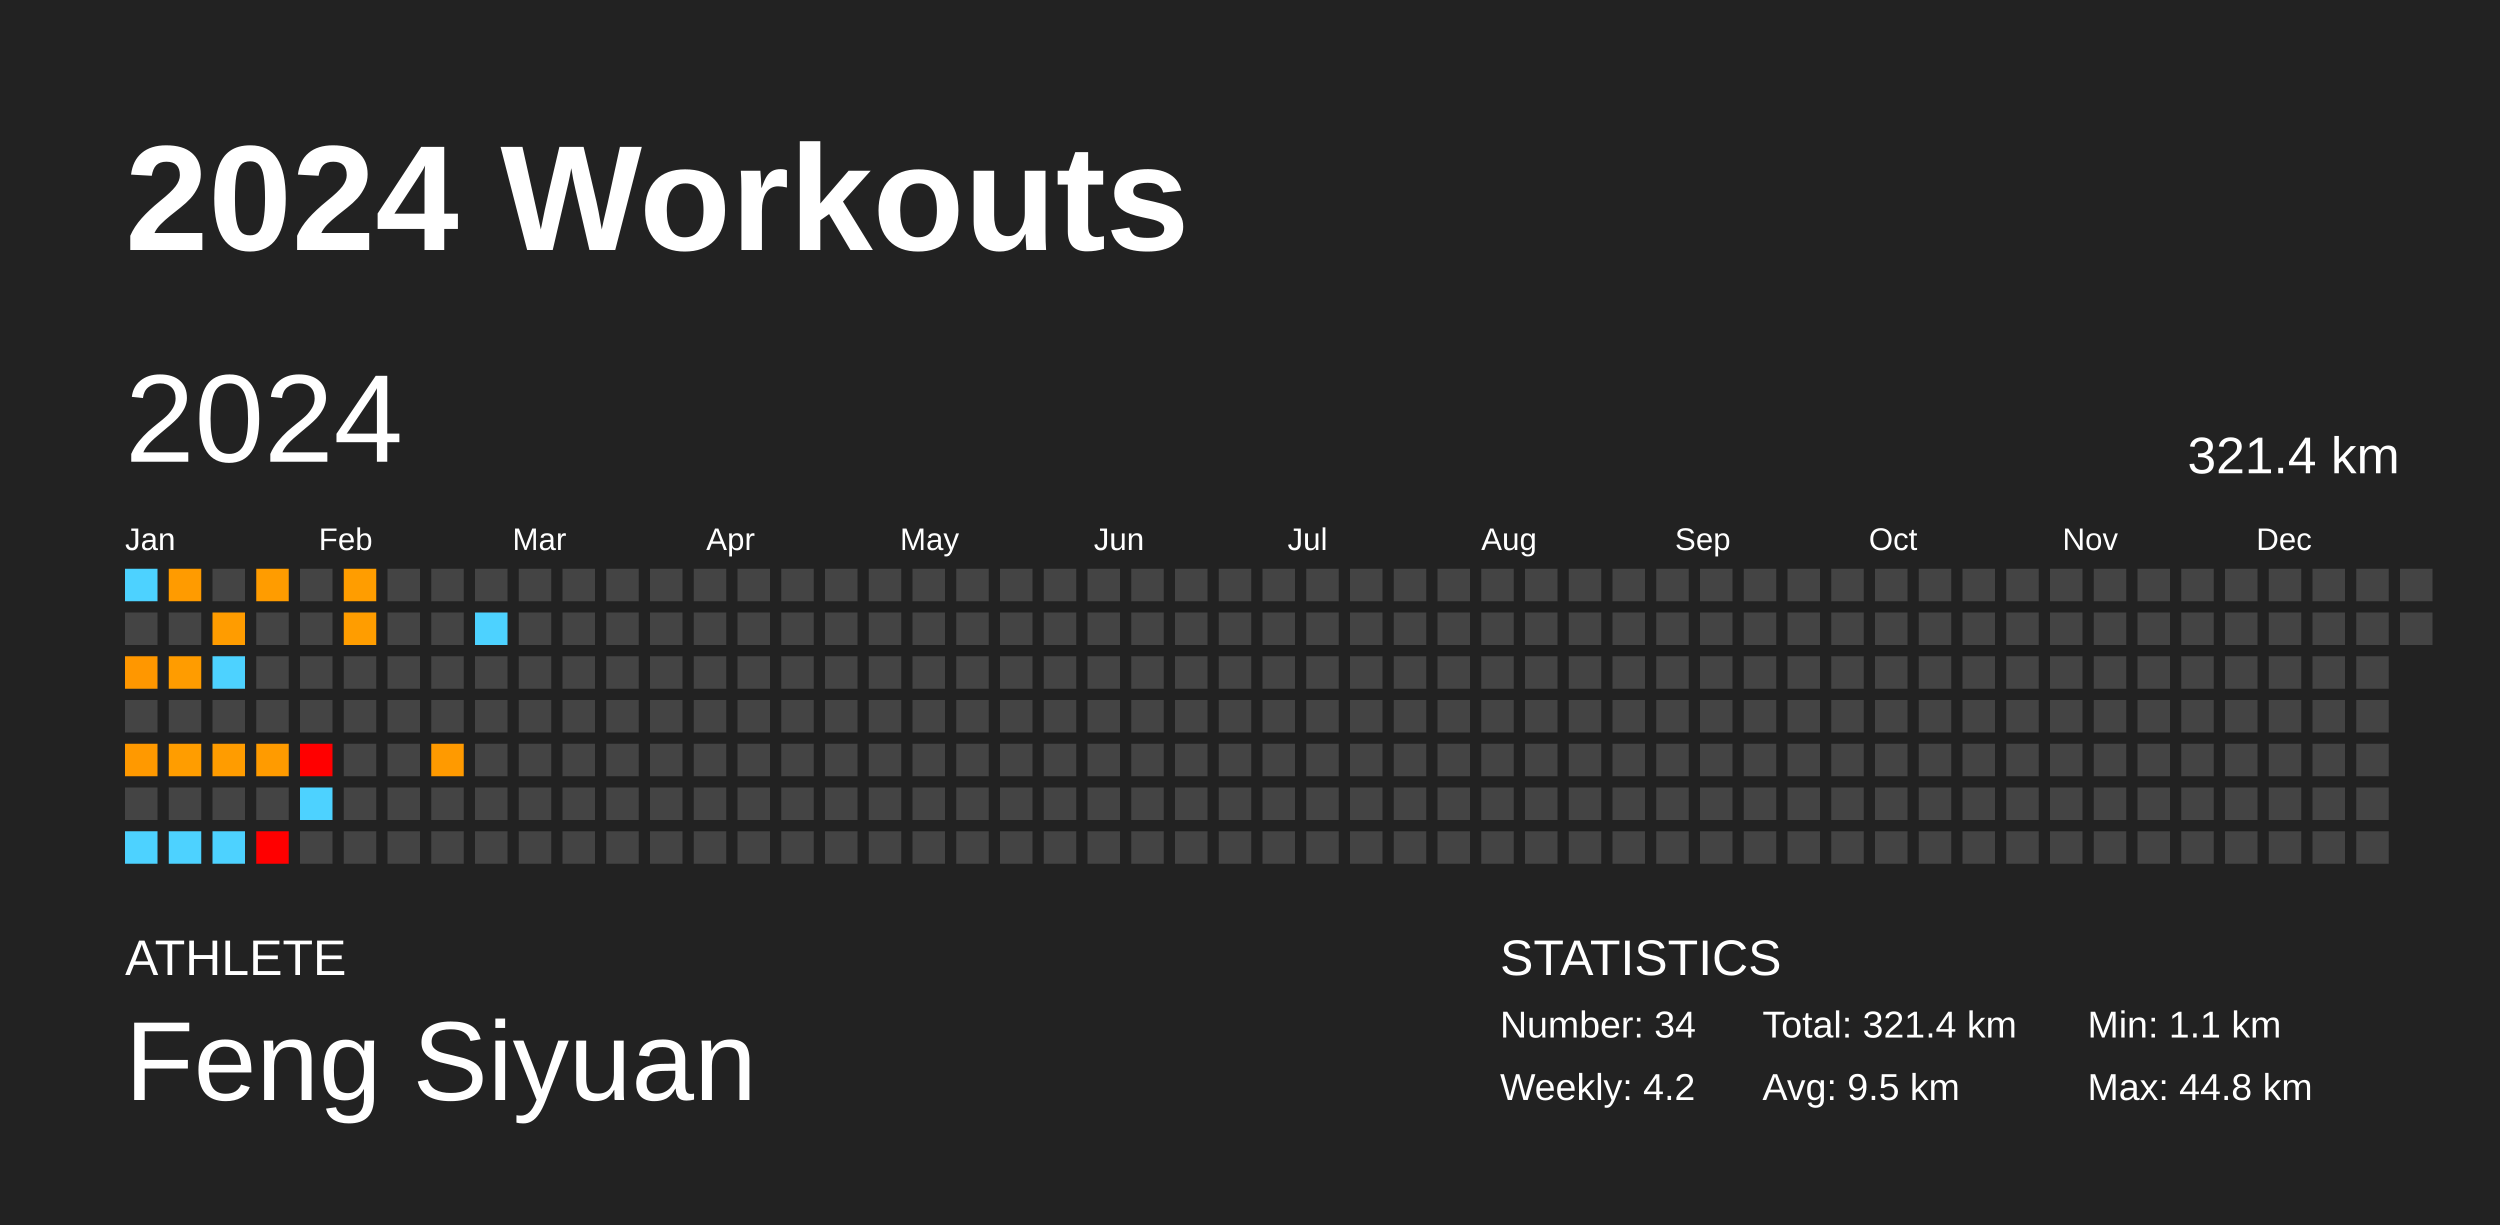
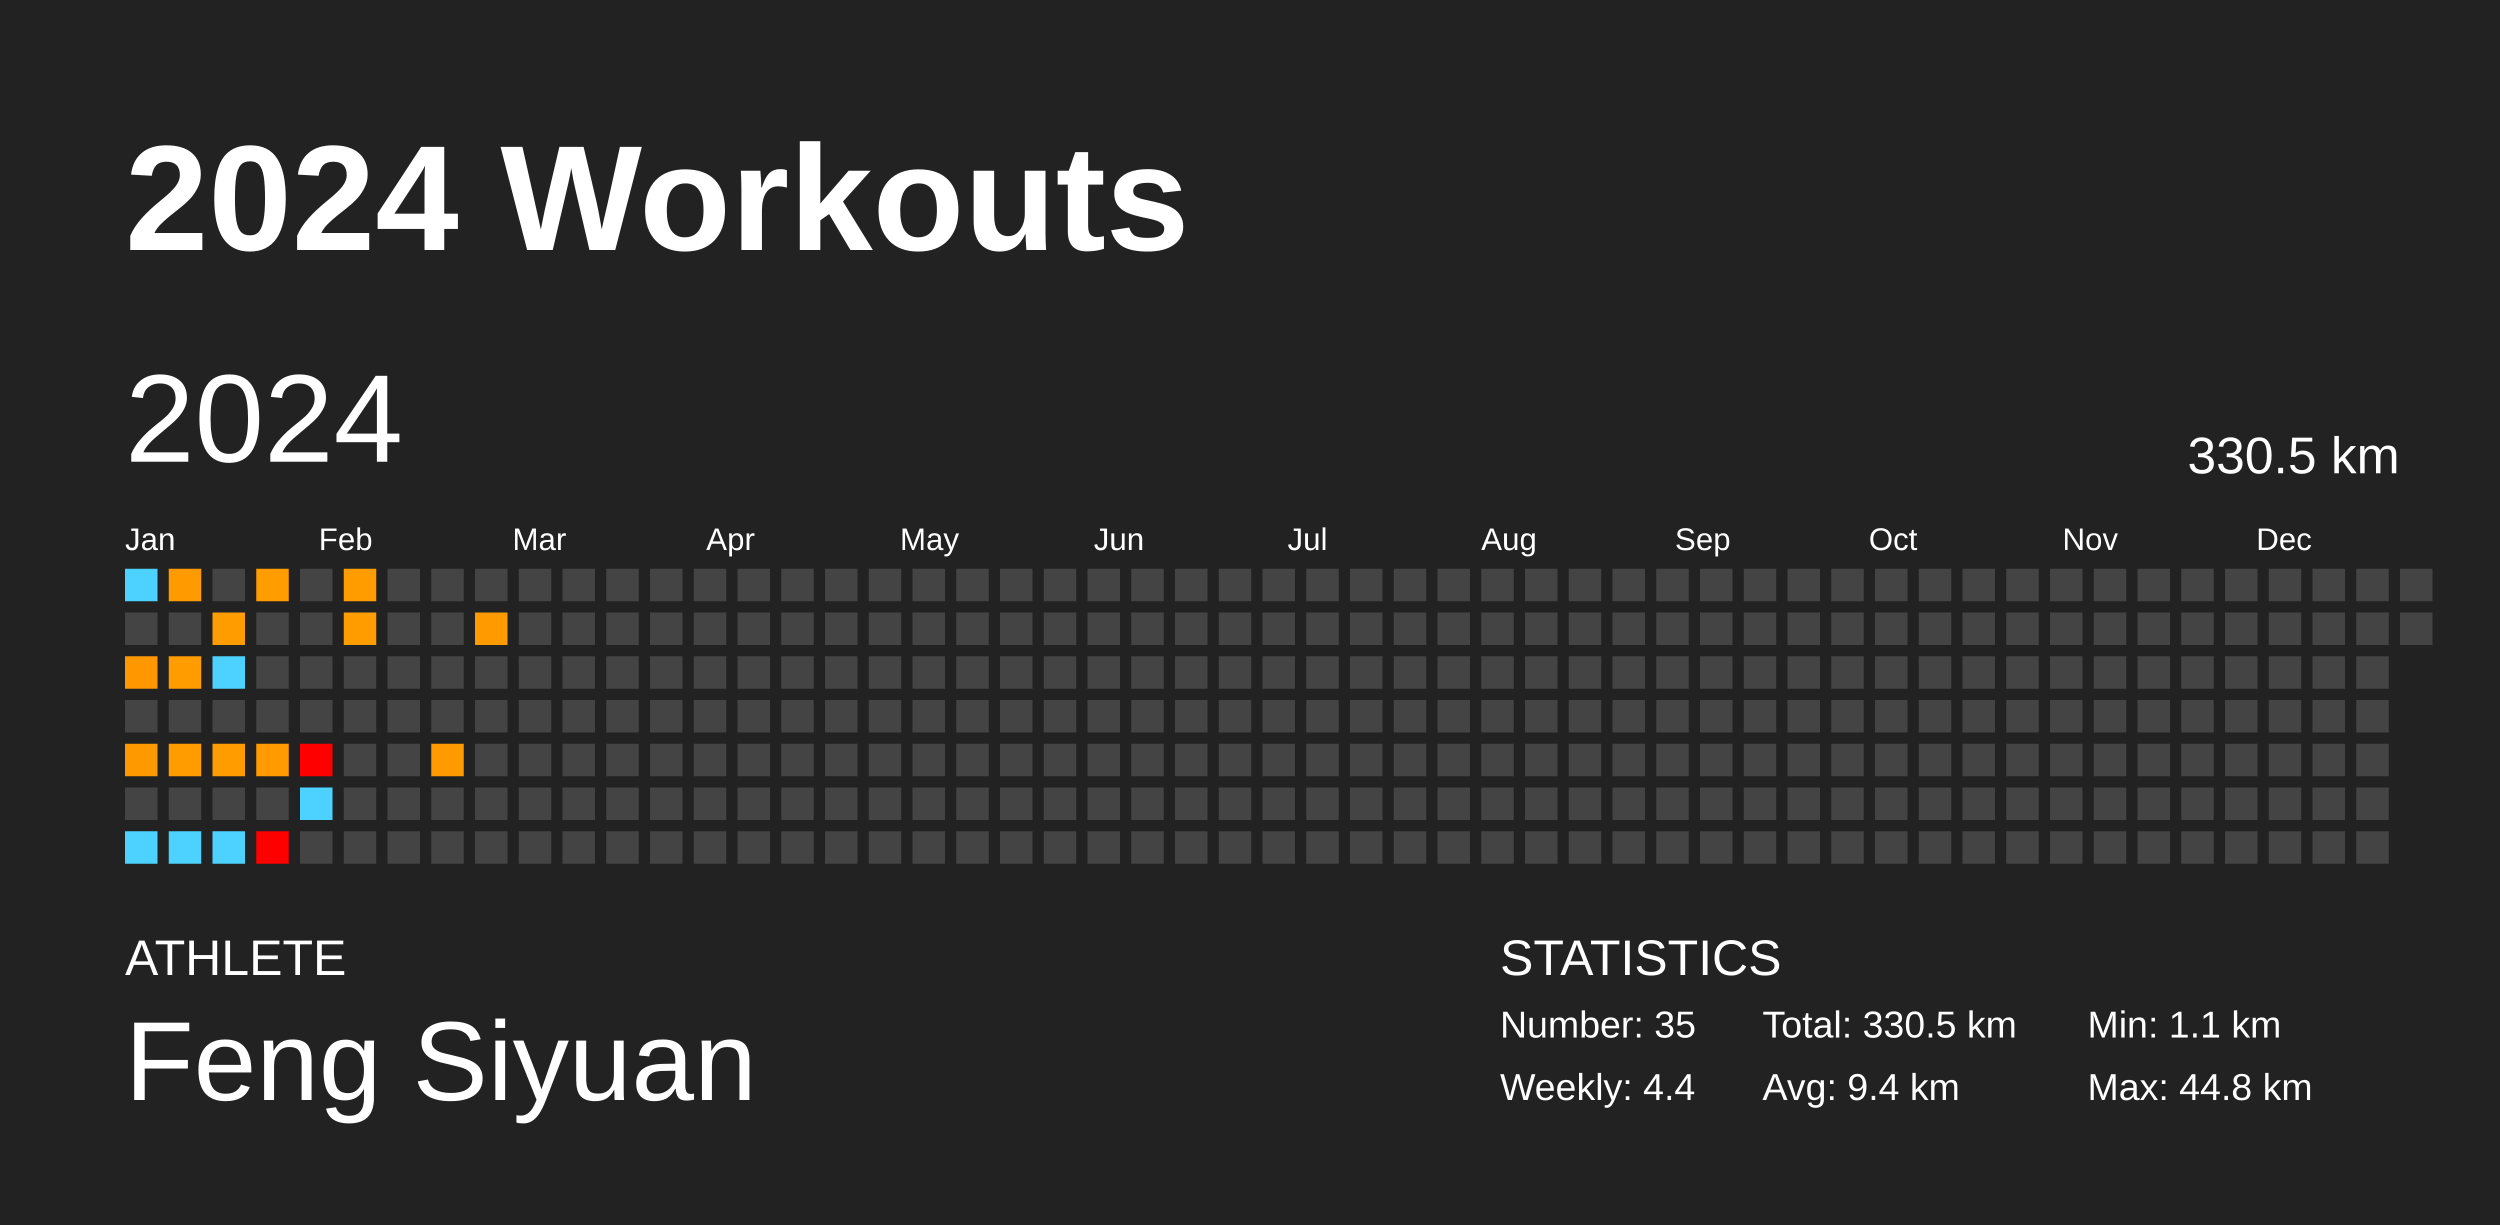
<svg xmlns="http://www.w3.org/2000/svg" baseProfile="full" height="98mm" version="1.1" viewBox="0,0,200,98" width="200mm">
  <defs />
  <rect fill="#222222" height="98" width="200" x="0" y="0" />
  <text fill="#FFFFFF" style="font-size:12px; font-family:Arial; font-weight:bold;" x="10" y="20">2024 Workouts</text>
  <text fill="#FFFFFF" style="font-size:4px; font-family:Arial" x="10" y="78">ATHLETE</text>
  <text fill="#FFFFFF" style="font-size:9px; font-family:Arial" x="10" y="88">Feng Siyuan</text>
  <text fill="#FFFFFF" style="font-size:4px; font-family:Arial" x="120" y="78">STATISTICS</text>
-   <text fill="#FFFFFF" style="font-size:3px; font-family:Arial" x="120" y="83">Number: 34</text>
-   <text fill="#FFFFFF" style="font-size:3px; font-family:Arial" x="120" y="88">Weekly: 4.2</text>
-   <text fill="#FFFFFF" style="font-size:3px; font-family:Arial" x="141" y="83">Total: 321.4 km</text>
-   <text fill="#FFFFFF" style="font-size:3px; font-family:Arial" x="141" y="88">Avg: 9.5 km</text>
+   <text fill="#FFFFFF" style="font-size:3px; font-family:Arial" x="120" y="83">Number: 35</text>
+   <text fill="#FFFFFF" style="font-size:3px; font-family:Arial" x="120" y="88">Weekly: 4.4</text>
+   <text fill="#FFFFFF" style="font-size:3px; font-family:Arial" x="141" y="83">Total: 330.5 km</text>
+   <text fill="#FFFFFF" style="font-size:3px; font-family:Arial" x="141" y="88">Avg: 9.4 km</text>
  <text fill="#FFFFFF" style="font-size:3px; font-family:Arial" x="167" y="83">Min: 1.1 km</text>
  <text fill="#FFFFFF" style="font-size:3px; font-family:Arial" x="167" y="88">Max: 44.8 km</text>
  <text dominant-baseline="hanging" fill="#FFFFFF" style="font-size:10.0px; font-family:Arial;" x="10" y="30">2024</text>
-   <text dominant-baseline="hanging" fill="#FFFFFF" style="font-size:4.125px; font-family:Arial;" x="175" y="35">321.4 km</text>
+   <text dominant-baseline="hanging" fill="#FFFFFF" style="font-size:4.125px; font-family:Arial;" x="175" y="35">330.5 km</text>
  <text fill="#FFFFFF" style="font-size:2.5px; font-family:Arial" x="10.0" y="44">Jan</text>
  <text fill="#FFFFFF" style="font-size:2.5px; font-family:Arial" x="25.5" y="44">Feb</text>
  <text fill="#FFFFFF" style="font-size:2.5px; font-family:Arial" x="41.0" y="44">Mar</text>
  <text fill="#FFFFFF" style="font-size:2.5px; font-family:Arial" x="56.5" y="44">Apr</text>
  <text fill="#FFFFFF" style="font-size:2.5px; font-family:Arial" x="72.0" y="44">May</text>
  <text fill="#FFFFFF" style="font-size:2.5px; font-family:Arial" x="87.5" y="44">Jun</text>
  <text fill="#FFFFFF" style="font-size:2.5px; font-family:Arial" x="103.0" y="44">Jul</text>
  <text fill="#FFFFFF" style="font-size:2.5px; font-family:Arial" x="118.5" y="44">Aug</text>
  <text fill="#FFFFFF" style="font-size:2.5px; font-family:Arial" x="134.0" y="44">Sep</text>
  <text fill="#FFFFFF" style="font-size:2.5px; font-family:Arial" x="149.5" y="44">Oct</text>
  <text fill="#FFFFFF" style="font-size:2.5px; font-family:Arial" x="165.0" y="44">Nov</text>
  <text fill="#FFFFFF" style="font-size:2.5px; font-family:Arial" x="180.5" y="44">Dec</text>
  <rect fill="#4dd2ff" height="2.6" width="2.6" x="10.0" y="45.5" />
  <rect fill="#444444" height="2.6" width="2.6" x="10.0" y="49.0" />
  <rect fill="#ff9700" height="2.6" width="2.6" x="10.0" y="52.5" />
  <rect fill="#444444" height="2.6" width="2.6" x="10.0" y="56.0" />
  <rect fill="#ff9900" height="2.6" width="2.6" x="10.0" y="59.5" />
  <rect fill="#444444" height="2.6" width="2.6" x="10.0" y="63.0" />
  <rect fill="#4dd2ff" height="2.6" width="2.6" x="10.0" y="66.5" />
  <rect fill="#ff9b00" height="2.6" width="2.6" x="13.5" y="45.5" />
  <rect fill="#444444" height="2.6" width="2.6" x="13.5" y="49.0" />
  <rect fill="#ff9c00" height="2.6" width="2.6" x="13.5" y="52.5" />
  <rect fill="#444444" height="2.6" width="2.6" x="13.5" y="56.0" />
  <rect fill="#ff9d00" height="2.6" width="2.6" x="13.5" y="59.5" />
  <rect fill="#444444" height="2.6" width="2.6" x="13.5" y="63.0" />
  <rect fill="#4dd2ff" height="2.6" width="2.6" x="13.5" y="66.5" />
  <rect fill="#444444" height="2.6" width="2.6" x="17.0" y="45.5" />
  <rect fill="#ff9c00" height="2.6" width="2.6" x="17.0" y="49.0" />
  <rect fill="#4dd2ff" height="2.6" width="2.6" x="17.0" y="52.5" />
  <rect fill="#444444" height="2.6" width="2.6" x="17.0" y="56.0" />
  <rect fill="#ff9c00" height="2.6" width="2.6" x="17.0" y="59.5" />
  <rect fill="#444444" height="2.6" width="2.6" x="17.0" y="63.0" />
  <rect fill="#4dd2ff" height="2.6" width="2.6" x="17.0" y="66.5" />
  <rect fill="#ff9c00" height="2.6" width="2.6" x="20.5" y="45.5" />
  <rect fill="#444444" height="2.6" width="2.6" x="20.5" y="49.0" />
  <rect fill="#444444" height="2.6" width="2.6" x="20.5" y="52.5" />
  <rect fill="#444444" height="2.6" width="2.6" x="20.5" y="56.0" />
  <rect fill="#ff9b00" height="2.6" width="2.6" x="20.5" y="59.5" />
  <rect fill="#444444" height="2.6" width="2.6" x="20.5" y="63.0" />
  <rect fill="red" height="2.6" width="2.6" x="20.5" y="66.5" />
  <rect fill="#444444" height="2.6" width="2.6" x="24.0" y="45.5" />
  <rect fill="#444444" height="2.6" width="2.6" x="24.0" y="49.0" />
  <rect fill="#444444" height="2.6" width="2.6" x="24.0" y="52.5" />
  <rect fill="#444444" height="2.6" width="2.6" x="24.0" y="56.0" />
  <rect fill="red" height="2.6" width="2.6" x="24.0" y="59.5" />
  <rect fill="#4dd2ff" height="2.6" width="2.6" x="24.0" y="63.0" />
  <rect fill="#444444" height="2.6" width="2.6" x="24.0" y="66.5" />
  <rect fill="#ff9d00" height="2.6" width="2.6" x="27.5" y="45.5" />
  <rect fill="#ff9d00" height="2.6" width="2.6" x="27.5" y="49.0" />
  <rect fill="#444444" height="2.6" width="2.6" x="27.5" y="52.5" />
  <rect fill="#444444" height="2.6" width="2.6" x="27.5" y="56.0" />
  <rect fill="#444444" height="2.6" width="2.6" x="27.5" y="59.5" />
  <rect fill="#444444" height="2.6" width="2.6" x="27.5" y="63.0" />
  <rect fill="#444444" height="2.6" width="2.6" x="27.5" y="66.5" />
  <rect fill="#444444" height="2.6" width="2.6" x="31.0" y="45.5" />
  <rect fill="#444444" height="2.6" width="2.6" x="31.0" y="49.0" />
  <rect fill="#444444" height="2.6" width="2.6" x="31.0" y="52.5" />
  <rect fill="#444444" height="2.6" width="2.6" x="31.0" y="56.0" />
  <rect fill="#444444" height="2.6" width="2.6" x="31.0" y="59.5" />
  <rect fill="#444444" height="2.6" width="2.6" x="31.0" y="63.0" />
  <rect fill="#444444" height="2.6" width="2.6" x="31.0" y="66.5" />
  <rect fill="#444444" height="2.6" width="2.6" x="34.5" y="45.5" />
  <rect fill="#444444" height="2.6" width="2.6" x="34.5" y="49.0" />
  <rect fill="#444444" height="2.6" width="2.6" x="34.5" y="52.5" />
  <rect fill="#444444" height="2.6" width="2.6" x="34.5" y="56.0" />
  <rect fill="#ff9a00" height="2.6" width="2.6" x="34.5" y="59.5" />
  <rect fill="#444444" height="2.6" width="2.6" x="34.5" y="63.0" />
  <rect fill="#444444" height="2.6" width="2.6" x="34.5" y="66.5" />
  <rect fill="#444444" height="2.6" width="2.6" x="38.0" y="45.5" />
-   <rect fill="#4dd2ff" height="2.6" width="2.6" x="38.0" y="49.0" />
+   <rect fill="#ff9a00" height="2.6" width="2.6" x="38.0" y="49.0" />
  <rect fill="#444444" height="2.6" width="2.6" x="38.0" y="52.5" />
  <rect fill="#444444" height="2.6" width="2.6" x="38.0" y="56.0" />
  <rect fill="#444444" height="2.6" width="2.6" x="38.0" y="59.5" />
  <rect fill="#444444" height="2.6" width="2.6" x="38.0" y="63.0" />
  <rect fill="#444444" height="2.6" width="2.6" x="38.0" y="66.5" />
  <rect fill="#444444" height="2.6" width="2.6" x="41.5" y="45.5" />
  <rect fill="#444444" height="2.6" width="2.6" x="41.5" y="49.0" />
  <rect fill="#444444" height="2.6" width="2.6" x="41.5" y="52.5" />
  <rect fill="#444444" height="2.6" width="2.6" x="41.5" y="56.0" />
  <rect fill="#444444" height="2.6" width="2.6" x="41.5" y="59.5" />
  <rect fill="#444444" height="2.6" width="2.6" x="41.5" y="63.0" />
  <rect fill="#444444" height="2.6" width="2.6" x="41.5" y="66.5" />
  <rect fill="#444444" height="2.6" width="2.6" x="45.0" y="45.5" />
  <rect fill="#444444" height="2.6" width="2.6" x="45.0" y="49.0" />
  <rect fill="#444444" height="2.6" width="2.6" x="45.0" y="52.5" />
  <rect fill="#444444" height="2.6" width="2.6" x="45.0" y="56.0" />
  <rect fill="#444444" height="2.6" width="2.6" x="45.0" y="59.5" />
  <rect fill="#444444" height="2.6" width="2.6" x="45.0" y="63.0" />
  <rect fill="#444444" height="2.6" width="2.6" x="45.0" y="66.5" />
  <rect fill="#444444" height="2.6" width="2.6" x="48.5" y="45.5" />
  <rect fill="#444444" height="2.6" width="2.6" x="48.5" y="49.0" />
  <rect fill="#444444" height="2.6" width="2.6" x="48.5" y="52.5" />
  <rect fill="#444444" height="2.6" width="2.6" x="48.5" y="56.0" />
  <rect fill="#444444" height="2.6" width="2.6" x="48.5" y="59.5" />
  <rect fill="#444444" height="2.6" width="2.6" x="48.5" y="63.0" />
  <rect fill="#444444" height="2.6" width="2.6" x="48.5" y="66.5" />
  <rect fill="#444444" height="2.6" width="2.6" x="52.0" y="45.5" />
  <rect fill="#444444" height="2.6" width="2.6" x="52.0" y="49.0" />
  <rect fill="#444444" height="2.6" width="2.6" x="52.0" y="52.5" />
  <rect fill="#444444" height="2.6" width="2.6" x="52.0" y="56.0" />
  <rect fill="#444444" height="2.6" width="2.6" x="52.0" y="59.5" />
  <rect fill="#444444" height="2.6" width="2.6" x="52.0" y="63.0" />
  <rect fill="#444444" height="2.6" width="2.6" x="52.0" y="66.5" />
  <rect fill="#444444" height="2.6" width="2.6" x="55.5" y="45.5" />
  <rect fill="#444444" height="2.6" width="2.6" x="55.5" y="49.0" />
  <rect fill="#444444" height="2.6" width="2.6" x="55.5" y="52.5" />
  <rect fill="#444444" height="2.6" width="2.6" x="55.5" y="56.0" />
  <rect fill="#444444" height="2.6" width="2.6" x="55.5" y="59.5" />
  <rect fill="#444444" height="2.6" width="2.6" x="55.5" y="63.0" />
  <rect fill="#444444" height="2.6" width="2.6" x="55.5" y="66.5" />
  <rect fill="#444444" height="2.6" width="2.6" x="59.0" y="45.5" />
  <rect fill="#444444" height="2.6" width="2.6" x="59.0" y="49.0" />
  <rect fill="#444444" height="2.6" width="2.6" x="59.0" y="52.5" />
  <rect fill="#444444" height="2.6" width="2.6" x="59.0" y="56.0" />
  <rect fill="#444444" height="2.6" width="2.6" x="59.0" y="59.5" />
  <rect fill="#444444" height="2.6" width="2.6" x="59.0" y="63.0" />
  <rect fill="#444444" height="2.6" width="2.6" x="59.0" y="66.5" />
  <rect fill="#444444" height="2.6" width="2.6" x="62.5" y="45.5" />
  <rect fill="#444444" height="2.6" width="2.6" x="62.5" y="49.0" />
  <rect fill="#444444" height="2.6" width="2.6" x="62.5" y="52.5" />
  <rect fill="#444444" height="2.6" width="2.6" x="62.5" y="56.0" />
  <rect fill="#444444" height="2.6" width="2.6" x="62.5" y="59.5" />
  <rect fill="#444444" height="2.6" width="2.6" x="62.5" y="63.0" />
  <rect fill="#444444" height="2.6" width="2.6" x="62.5" y="66.5" />
  <rect fill="#444444" height="2.6" width="2.6" x="66.0" y="45.5" />
  <rect fill="#444444" height="2.6" width="2.6" x="66.0" y="49.0" />
  <rect fill="#444444" height="2.6" width="2.6" x="66.0" y="52.5" />
  <rect fill="#444444" height="2.6" width="2.6" x="66.0" y="56.0" />
  <rect fill="#444444" height="2.6" width="2.6" x="66.0" y="59.5" />
  <rect fill="#444444" height="2.6" width="2.6" x="66.0" y="63.0" />
  <rect fill="#444444" height="2.6" width="2.6" x="66.0" y="66.5" />
  <rect fill="#444444" height="2.6" width="2.6" x="69.5" y="45.5" />
  <rect fill="#444444" height="2.6" width="2.6" x="69.5" y="49.0" />
  <rect fill="#444444" height="2.6" width="2.6" x="69.5" y="52.5" />
  <rect fill="#444444" height="2.6" width="2.6" x="69.5" y="56.0" />
  <rect fill="#444444" height="2.6" width="2.6" x="69.5" y="59.5" />
  <rect fill="#444444" height="2.6" width="2.6" x="69.5" y="63.0" />
  <rect fill="#444444" height="2.6" width="2.6" x="69.5" y="66.5" />
  <rect fill="#444444" height="2.6" width="2.6" x="73.0" y="45.5" />
  <rect fill="#444444" height="2.6" width="2.6" x="73.0" y="49.0" />
  <rect fill="#444444" height="2.6" width="2.6" x="73.0" y="52.5" />
  <rect fill="#444444" height="2.6" width="2.6" x="73.0" y="56.0" />
  <rect fill="#444444" height="2.6" width="2.6" x="73.0" y="59.5" />
  <rect fill="#444444" height="2.6" width="2.6" x="73.0" y="63.0" />
  <rect fill="#444444" height="2.6" width="2.6" x="73.0" y="66.5" />
  <rect fill="#444444" height="2.6" width="2.6" x="76.5" y="45.5" />
  <rect fill="#444444" height="2.6" width="2.6" x="76.5" y="49.0" />
  <rect fill="#444444" height="2.6" width="2.6" x="76.5" y="52.5" />
  <rect fill="#444444" height="2.6" width="2.6" x="76.5" y="56.0" />
  <rect fill="#444444" height="2.6" width="2.6" x="76.5" y="59.5" />
  <rect fill="#444444" height="2.6" width="2.6" x="76.5" y="63.0" />
  <rect fill="#444444" height="2.6" width="2.6" x="76.5" y="66.5" />
  <rect fill="#444444" height="2.6" width="2.6" x="80.0" y="45.5" />
  <rect fill="#444444" height="2.6" width="2.6" x="80.0" y="49.0" />
  <rect fill="#444444" height="2.6" width="2.6" x="80.0" y="52.5" />
  <rect fill="#444444" height="2.6" width="2.6" x="80.0" y="56.0" />
  <rect fill="#444444" height="2.6" width="2.6" x="80.0" y="59.5" />
  <rect fill="#444444" height="2.6" width="2.6" x="80.0" y="63.0" />
  <rect fill="#444444" height="2.6" width="2.6" x="80.0" y="66.5" />
  <rect fill="#444444" height="2.6" width="2.6" x="83.5" y="45.5" />
  <rect fill="#444444" height="2.6" width="2.6" x="83.5" y="49.0" />
  <rect fill="#444444" height="2.6" width="2.6" x="83.5" y="52.5" />
  <rect fill="#444444" height="2.6" width="2.6" x="83.5" y="56.0" />
  <rect fill="#444444" height="2.6" width="2.6" x="83.5" y="59.5" />
  <rect fill="#444444" height="2.6" width="2.6" x="83.5" y="63.0" />
  <rect fill="#444444" height="2.6" width="2.6" x="83.5" y="66.5" />
  <rect fill="#444444" height="2.6" width="2.6" x="87.0" y="45.5" />
  <rect fill="#444444" height="2.6" width="2.6" x="87.0" y="49.0" />
  <rect fill="#444444" height="2.6" width="2.6" x="87.0" y="52.5" />
  <rect fill="#444444" height="2.6" width="2.6" x="87.0" y="56.0" />
  <rect fill="#444444" height="2.6" width="2.6" x="87.0" y="59.5" />
  <rect fill="#444444" height="2.6" width="2.6" x="87.0" y="63.0" />
  <rect fill="#444444" height="2.6" width="2.6" x="87.0" y="66.5" />
  <rect fill="#444444" height="2.6" width="2.6" x="90.5" y="45.5" />
  <rect fill="#444444" height="2.6" width="2.6" x="90.5" y="49.0" />
  <rect fill="#444444" height="2.6" width="2.6" x="90.5" y="52.5" />
  <rect fill="#444444" height="2.6" width="2.6" x="90.5" y="56.0" />
  <rect fill="#444444" height="2.6" width="2.6" x="90.5" y="59.5" />
  <rect fill="#444444" height="2.6" width="2.6" x="90.5" y="63.0" />
  <rect fill="#444444" height="2.6" width="2.6" x="90.5" y="66.5" />
  <rect fill="#444444" height="2.6" width="2.6" x="94.0" y="45.5" />
  <rect fill="#444444" height="2.6" width="2.6" x="94.0" y="49.0" />
  <rect fill="#444444" height="2.6" width="2.6" x="94.0" y="52.5" />
  <rect fill="#444444" height="2.6" width="2.6" x="94.0" y="56.0" />
  <rect fill="#444444" height="2.6" width="2.6" x="94.0" y="59.5" />
  <rect fill="#444444" height="2.6" width="2.6" x="94.0" y="63.0" />
  <rect fill="#444444" height="2.6" width="2.6" x="94.0" y="66.5" />
  <rect fill="#444444" height="2.6" width="2.6" x="97.5" y="45.5" />
  <rect fill="#444444" height="2.6" width="2.6" x="97.5" y="49.0" />
  <rect fill="#444444" height="2.6" width="2.6" x="97.5" y="52.5" />
  <rect fill="#444444" height="2.6" width="2.6" x="97.5" y="56.0" />
  <rect fill="#444444" height="2.6" width="2.6" x="97.5" y="59.5" />
  <rect fill="#444444" height="2.6" width="2.6" x="97.5" y="63.0" />
  <rect fill="#444444" height="2.6" width="2.6" x="97.5" y="66.5" />
  <rect fill="#444444" height="2.6" width="2.6" x="101.0" y="45.5" />
  <rect fill="#444444" height="2.6" width="2.6" x="101.0" y="49.0" />
  <rect fill="#444444" height="2.6" width="2.6" x="101.0" y="52.5" />
  <rect fill="#444444" height="2.6" width="2.6" x="101.0" y="56.0" />
  <rect fill="#444444" height="2.6" width="2.6" x="101.0" y="59.5" />
  <rect fill="#444444" height="2.6" width="2.6" x="101.0" y="63.0" />
  <rect fill="#444444" height="2.6" width="2.6" x="101.0" y="66.5" />
  <rect fill="#444444" height="2.6" width="2.6" x="104.5" y="45.5" />
  <rect fill="#444444" height="2.6" width="2.6" x="104.5" y="49.0" />
  <rect fill="#444444" height="2.6" width="2.6" x="104.5" y="52.5" />
  <rect fill="#444444" height="2.6" width="2.6" x="104.5" y="56.0" />
  <rect fill="#444444" height="2.6" width="2.6" x="104.5" y="59.5" />
  <rect fill="#444444" height="2.6" width="2.6" x="104.5" y="63.0" />
  <rect fill="#444444" height="2.6" width="2.6" x="104.5" y="66.5" />
  <rect fill="#444444" height="2.6" width="2.6" x="108.0" y="45.5" />
  <rect fill="#444444" height="2.6" width="2.6" x="108.0" y="49.0" />
  <rect fill="#444444" height="2.6" width="2.6" x="108.0" y="52.5" />
  <rect fill="#444444" height="2.6" width="2.6" x="108.0" y="56.0" />
  <rect fill="#444444" height="2.6" width="2.6" x="108.0" y="59.5" />
  <rect fill="#444444" height="2.6" width="2.6" x="108.0" y="63.0" />
  <rect fill="#444444" height="2.6" width="2.6" x="108.0" y="66.5" />
  <rect fill="#444444" height="2.6" width="2.6" x="111.5" y="45.5" />
  <rect fill="#444444" height="2.6" width="2.6" x="111.5" y="49.0" />
  <rect fill="#444444" height="2.6" width="2.6" x="111.5" y="52.5" />
  <rect fill="#444444" height="2.6" width="2.6" x="111.5" y="56.0" />
  <rect fill="#444444" height="2.6" width="2.6" x="111.5" y="59.5" />
  <rect fill="#444444" height="2.6" width="2.6" x="111.5" y="63.0" />
  <rect fill="#444444" height="2.6" width="2.6" x="111.5" y="66.5" />
  <rect fill="#444444" height="2.6" width="2.6" x="115.0" y="45.5" />
  <rect fill="#444444" height="2.6" width="2.6" x="115.0" y="49.0" />
  <rect fill="#444444" height="2.6" width="2.6" x="115.0" y="52.5" />
  <rect fill="#444444" height="2.6" width="2.6" x="115.0" y="56.0" />
  <rect fill="#444444" height="2.6" width="2.6" x="115.0" y="59.5" />
  <rect fill="#444444" height="2.6" width="2.6" x="115.0" y="63.0" />
  <rect fill="#444444" height="2.6" width="2.6" x="115.0" y="66.5" />
  <rect fill="#444444" height="2.6" width="2.6" x="118.5" y="45.5" />
  <rect fill="#444444" height="2.6" width="2.6" x="118.5" y="49.0" />
  <rect fill="#444444" height="2.6" width="2.6" x="118.5" y="52.5" />
  <rect fill="#444444" height="2.6" width="2.6" x="118.5" y="56.0" />
  <rect fill="#444444" height="2.6" width="2.6" x="118.5" y="59.5" />
  <rect fill="#444444" height="2.6" width="2.6" x="118.5" y="63.0" />
  <rect fill="#444444" height="2.6" width="2.6" x="118.5" y="66.5" />
  <rect fill="#444444" height="2.6" width="2.6" x="122.0" y="45.5" />
  <rect fill="#444444" height="2.6" width="2.6" x="122.0" y="49.0" />
  <rect fill="#444444" height="2.6" width="2.6" x="122.0" y="52.5" />
  <rect fill="#444444" height="2.6" width="2.6" x="122.0" y="56.0" />
  <rect fill="#444444" height="2.6" width="2.6" x="122.0" y="59.5" />
  <rect fill="#444444" height="2.6" width="2.6" x="122.0" y="63.0" />
  <rect fill="#444444" height="2.6" width="2.6" x="122.0" y="66.5" />
  <rect fill="#444444" height="2.6" width="2.6" x="125.5" y="45.5" />
  <rect fill="#444444" height="2.6" width="2.6" x="125.5" y="49.0" />
  <rect fill="#444444" height="2.6" width="2.6" x="125.5" y="52.5" />
  <rect fill="#444444" height="2.6" width="2.6" x="125.5" y="56.0" />
  <rect fill="#444444" height="2.6" width="2.6" x="125.5" y="59.5" />
  <rect fill="#444444" height="2.6" width="2.6" x="125.5" y="63.0" />
  <rect fill="#444444" height="2.6" width="2.6" x="125.5" y="66.5" />
  <rect fill="#444444" height="2.6" width="2.6" x="129.0" y="45.5" />
  <rect fill="#444444" height="2.6" width="2.6" x="129.0" y="49.0" />
  <rect fill="#444444" height="2.6" width="2.6" x="129.0" y="52.5" />
  <rect fill="#444444" height="2.6" width="2.6" x="129.0" y="56.0" />
  <rect fill="#444444" height="2.6" width="2.6" x="129.0" y="59.5" />
  <rect fill="#444444" height="2.6" width="2.6" x="129.0" y="63.0" />
  <rect fill="#444444" height="2.6" width="2.6" x="129.0" y="66.5" />
  <rect fill="#444444" height="2.6" width="2.6" x="132.5" y="45.5" />
  <rect fill="#444444" height="2.6" width="2.6" x="132.5" y="49.0" />
  <rect fill="#444444" height="2.6" width="2.6" x="132.5" y="52.5" />
  <rect fill="#444444" height="2.6" width="2.6" x="132.5" y="56.0" />
  <rect fill="#444444" height="2.6" width="2.6" x="132.5" y="59.5" />
  <rect fill="#444444" height="2.6" width="2.6" x="132.5" y="63.0" />
  <rect fill="#444444" height="2.6" width="2.6" x="132.5" y="66.5" />
  <rect fill="#444444" height="2.6" width="2.6" x="136.0" y="45.5" />
  <rect fill="#444444" height="2.6" width="2.6" x="136.0" y="49.0" />
  <rect fill="#444444" height="2.6" width="2.6" x="136.0" y="52.5" />
  <rect fill="#444444" height="2.6" width="2.6" x="136.0" y="56.0" />
  <rect fill="#444444" height="2.6" width="2.6" x="136.0" y="59.5" />
  <rect fill="#444444" height="2.6" width="2.6" x="136.0" y="63.0" />
  <rect fill="#444444" height="2.6" width="2.6" x="136.0" y="66.5" />
  <rect fill="#444444" height="2.6" width="2.6" x="139.5" y="45.5" />
  <rect fill="#444444" height="2.6" width="2.6" x="139.5" y="49.0" />
  <rect fill="#444444" height="2.6" width="2.6" x="139.5" y="52.5" />
  <rect fill="#444444" height="2.6" width="2.6" x="139.5" y="56.0" />
  <rect fill="#444444" height="2.6" width="2.6" x="139.5" y="59.5" />
  <rect fill="#444444" height="2.6" width="2.6" x="139.5" y="63.0" />
  <rect fill="#444444" height="2.6" width="2.6" x="139.5" y="66.5" />
  <rect fill="#444444" height="2.6" width="2.6" x="143.0" y="45.5" />
  <rect fill="#444444" height="2.6" width="2.6" x="143.0" y="49.0" />
  <rect fill="#444444" height="2.6" width="2.6" x="143.0" y="52.5" />
  <rect fill="#444444" height="2.6" width="2.6" x="143.0" y="56.0" />
  <rect fill="#444444" height="2.6" width="2.6" x="143.0" y="59.5" />
  <rect fill="#444444" height="2.6" width="2.6" x="143.0" y="63.0" />
  <rect fill="#444444" height="2.6" width="2.6" x="143.0" y="66.5" />
  <rect fill="#444444" height="2.6" width="2.6" x="146.5" y="45.5" />
  <rect fill="#444444" height="2.6" width="2.6" x="146.5" y="49.0" />
  <rect fill="#444444" height="2.6" width="2.6" x="146.5" y="52.5" />
  <rect fill="#444444" height="2.6" width="2.6" x="146.5" y="56.0" />
  <rect fill="#444444" height="2.6" width="2.6" x="146.5" y="59.5" />
  <rect fill="#444444" height="2.6" width="2.6" x="146.5" y="63.0" />
  <rect fill="#444444" height="2.6" width="2.6" x="146.5" y="66.5" />
  <rect fill="#444444" height="2.6" width="2.6" x="150.0" y="45.5" />
  <rect fill="#444444" height="2.6" width="2.6" x="150.0" y="49.0" />
  <rect fill="#444444" height="2.6" width="2.6" x="150.0" y="52.5" />
  <rect fill="#444444" height="2.6" width="2.6" x="150.0" y="56.0" />
  <rect fill="#444444" height="2.6" width="2.6" x="150.0" y="59.5" />
  <rect fill="#444444" height="2.6" width="2.6" x="150.0" y="63.0" />
  <rect fill="#444444" height="2.6" width="2.6" x="150.0" y="66.5" />
  <rect fill="#444444" height="2.6" width="2.6" x="153.5" y="45.5" />
  <rect fill="#444444" height="2.6" width="2.6" x="153.5" y="49.0" />
  <rect fill="#444444" height="2.6" width="2.6" x="153.5" y="52.5" />
  <rect fill="#444444" height="2.6" width="2.6" x="153.5" y="56.0" />
  <rect fill="#444444" height="2.6" width="2.6" x="153.5" y="59.5" />
  <rect fill="#444444" height="2.6" width="2.6" x="153.5" y="63.0" />
  <rect fill="#444444" height="2.6" width="2.6" x="153.5" y="66.5" />
  <rect fill="#444444" height="2.6" width="2.6" x="157.0" y="45.5" />
  <rect fill="#444444" height="2.6" width="2.6" x="157.0" y="49.0" />
  <rect fill="#444444" height="2.6" width="2.6" x="157.0" y="52.5" />
  <rect fill="#444444" height="2.6" width="2.6" x="157.0" y="56.0" />
  <rect fill="#444444" height="2.6" width="2.6" x="157.0" y="59.5" />
  <rect fill="#444444" height="2.6" width="2.6" x="157.0" y="63.0" />
  <rect fill="#444444" height="2.6" width="2.6" x="157.0" y="66.5" />
  <rect fill="#444444" height="2.6" width="2.6" x="160.5" y="45.5" />
  <rect fill="#444444" height="2.6" width="2.6" x="160.5" y="49.0" />
  <rect fill="#444444" height="2.6" width="2.6" x="160.5" y="52.5" />
  <rect fill="#444444" height="2.6" width="2.6" x="160.5" y="56.0" />
  <rect fill="#444444" height="2.6" width="2.6" x="160.5" y="59.5" />
  <rect fill="#444444" height="2.6" width="2.6" x="160.5" y="63.0" />
  <rect fill="#444444" height="2.6" width="2.6" x="160.5" y="66.5" />
  <rect fill="#444444" height="2.6" width="2.6" x="164.0" y="45.5" />
  <rect fill="#444444" height="2.6" width="2.6" x="164.0" y="49.0" />
  <rect fill="#444444" height="2.6" width="2.6" x="164.0" y="52.5" />
  <rect fill="#444444" height="2.6" width="2.6" x="164.0" y="56.0" />
  <rect fill="#444444" height="2.6" width="2.6" x="164.0" y="59.5" />
  <rect fill="#444444" height="2.6" width="2.6" x="164.0" y="63.0" />
  <rect fill="#444444" height="2.6" width="2.6" x="164.0" y="66.5" />
  <rect fill="#444444" height="2.6" width="2.6" x="167.5" y="45.5" />
  <rect fill="#444444" height="2.6" width="2.6" x="167.5" y="49.0" />
  <rect fill="#444444" height="2.6" width="2.6" x="167.5" y="52.5" />
  <rect fill="#444444" height="2.6" width="2.6" x="167.5" y="56.0" />
  <rect fill="#444444" height="2.6" width="2.6" x="167.5" y="59.5" />
  <rect fill="#444444" height="2.6" width="2.6" x="167.5" y="63.0" />
  <rect fill="#444444" height="2.6" width="2.6" x="167.5" y="66.5" />
  <rect fill="#444444" height="2.6" width="2.6" x="171.0" y="45.5" />
  <rect fill="#444444" height="2.6" width="2.6" x="171.0" y="49.0" />
  <rect fill="#444444" height="2.6" width="2.6" x="171.0" y="52.5" />
  <rect fill="#444444" height="2.6" width="2.6" x="171.0" y="56.0" />
  <rect fill="#444444" height="2.6" width="2.6" x="171.0" y="59.5" />
  <rect fill="#444444" height="2.6" width="2.6" x="171.0" y="63.0" />
  <rect fill="#444444" height="2.6" width="2.6" x="171.0" y="66.5" />
  <rect fill="#444444" height="2.6" width="2.6" x="174.5" y="45.5" />
  <rect fill="#444444" height="2.6" width="2.6" x="174.5" y="49.0" />
  <rect fill="#444444" height="2.6" width="2.6" x="174.5" y="52.5" />
  <rect fill="#444444" height="2.6" width="2.6" x="174.5" y="56.0" />
  <rect fill="#444444" height="2.6" width="2.6" x="174.5" y="59.5" />
  <rect fill="#444444" height="2.6" width="2.6" x="174.5" y="63.0" />
  <rect fill="#444444" height="2.6" width="2.6" x="174.5" y="66.5" />
  <rect fill="#444444" height="2.6" width="2.6" x="178.0" y="45.5" />
  <rect fill="#444444" height="2.6" width="2.6" x="178.0" y="49.0" />
  <rect fill="#444444" height="2.6" width="2.6" x="178.0" y="52.5" />
  <rect fill="#444444" height="2.6" width="2.6" x="178.0" y="56.0" />
  <rect fill="#444444" height="2.6" width="2.6" x="178.0" y="59.5" />
  <rect fill="#444444" height="2.6" width="2.6" x="178.0" y="63.0" />
  <rect fill="#444444" height="2.6" width="2.6" x="178.0" y="66.5" />
  <rect fill="#444444" height="2.6" width="2.6" x="181.5" y="45.5" />
  <rect fill="#444444" height="2.6" width="2.6" x="181.5" y="49.0" />
  <rect fill="#444444" height="2.6" width="2.6" x="181.5" y="52.5" />
  <rect fill="#444444" height="2.6" width="2.6" x="181.5" y="56.0" />
  <rect fill="#444444" height="2.6" width="2.6" x="181.5" y="59.5" />
  <rect fill="#444444" height="2.6" width="2.6" x="181.5" y="63.0" />
  <rect fill="#444444" height="2.6" width="2.6" x="181.5" y="66.5" />
  <rect fill="#444444" height="2.6" width="2.6" x="185.0" y="45.5" />
  <rect fill="#444444" height="2.6" width="2.6" x="185.0" y="49.0" />
  <rect fill="#444444" height="2.6" width="2.6" x="185.0" y="52.5" />
  <rect fill="#444444" height="2.6" width="2.6" x="185.0" y="56.0" />
  <rect fill="#444444" height="2.6" width="2.6" x="185.0" y="59.5" />
  <rect fill="#444444" height="2.6" width="2.6" x="185.0" y="63.0" />
  <rect fill="#444444" height="2.6" width="2.6" x="185.0" y="66.5" />
  <rect fill="#444444" height="2.6" width="2.6" x="188.5" y="45.5" />
  <rect fill="#444444" height="2.6" width="2.6" x="188.5" y="49.0" />
  <rect fill="#444444" height="2.6" width="2.6" x="188.5" y="52.5" />
  <rect fill="#444444" height="2.6" width="2.6" x="188.5" y="56.0" />
  <rect fill="#444444" height="2.6" width="2.6" x="188.5" y="59.5" />
  <rect fill="#444444" height="2.6" width="2.6" x="188.5" y="63.0" />
  <rect fill="#444444" height="2.6" width="2.6" x="188.5" y="66.5" />
  <rect fill="#444444" height="2.6" width="2.6" x="192.0" y="45.5" />
  <rect fill="#444444" height="2.6" width="2.6" x="192.0" y="49.0" />
</svg>
